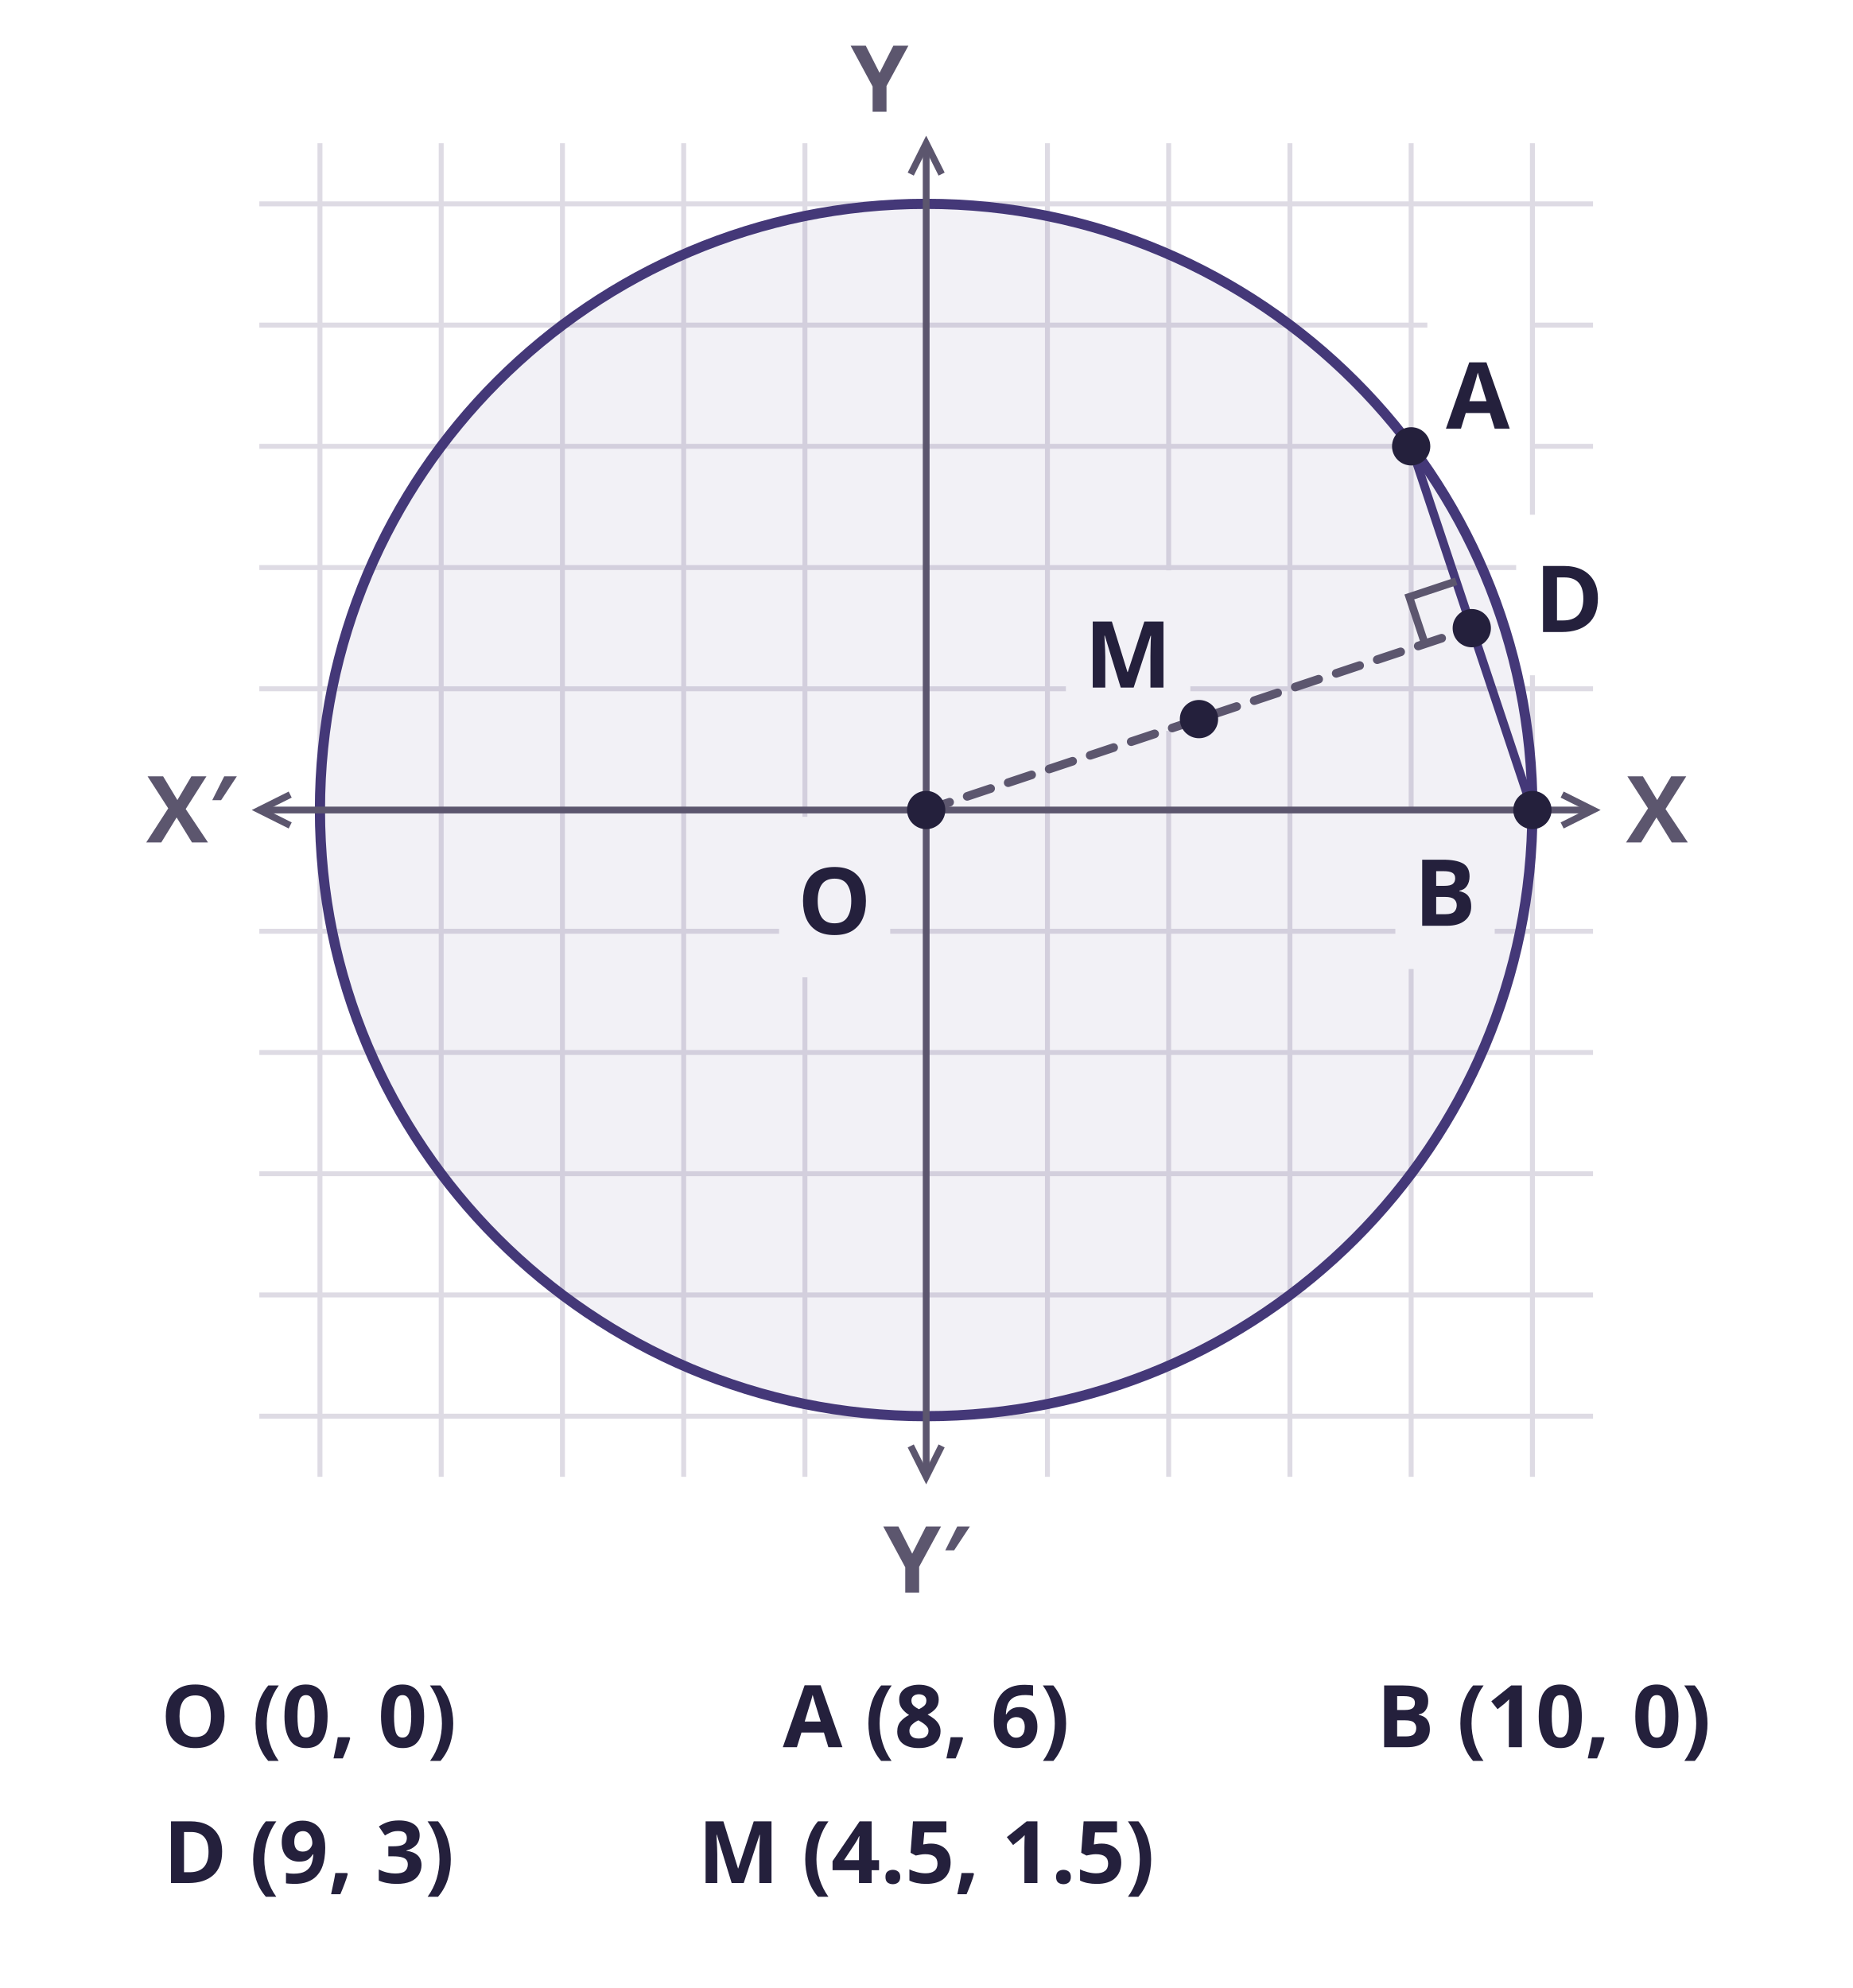
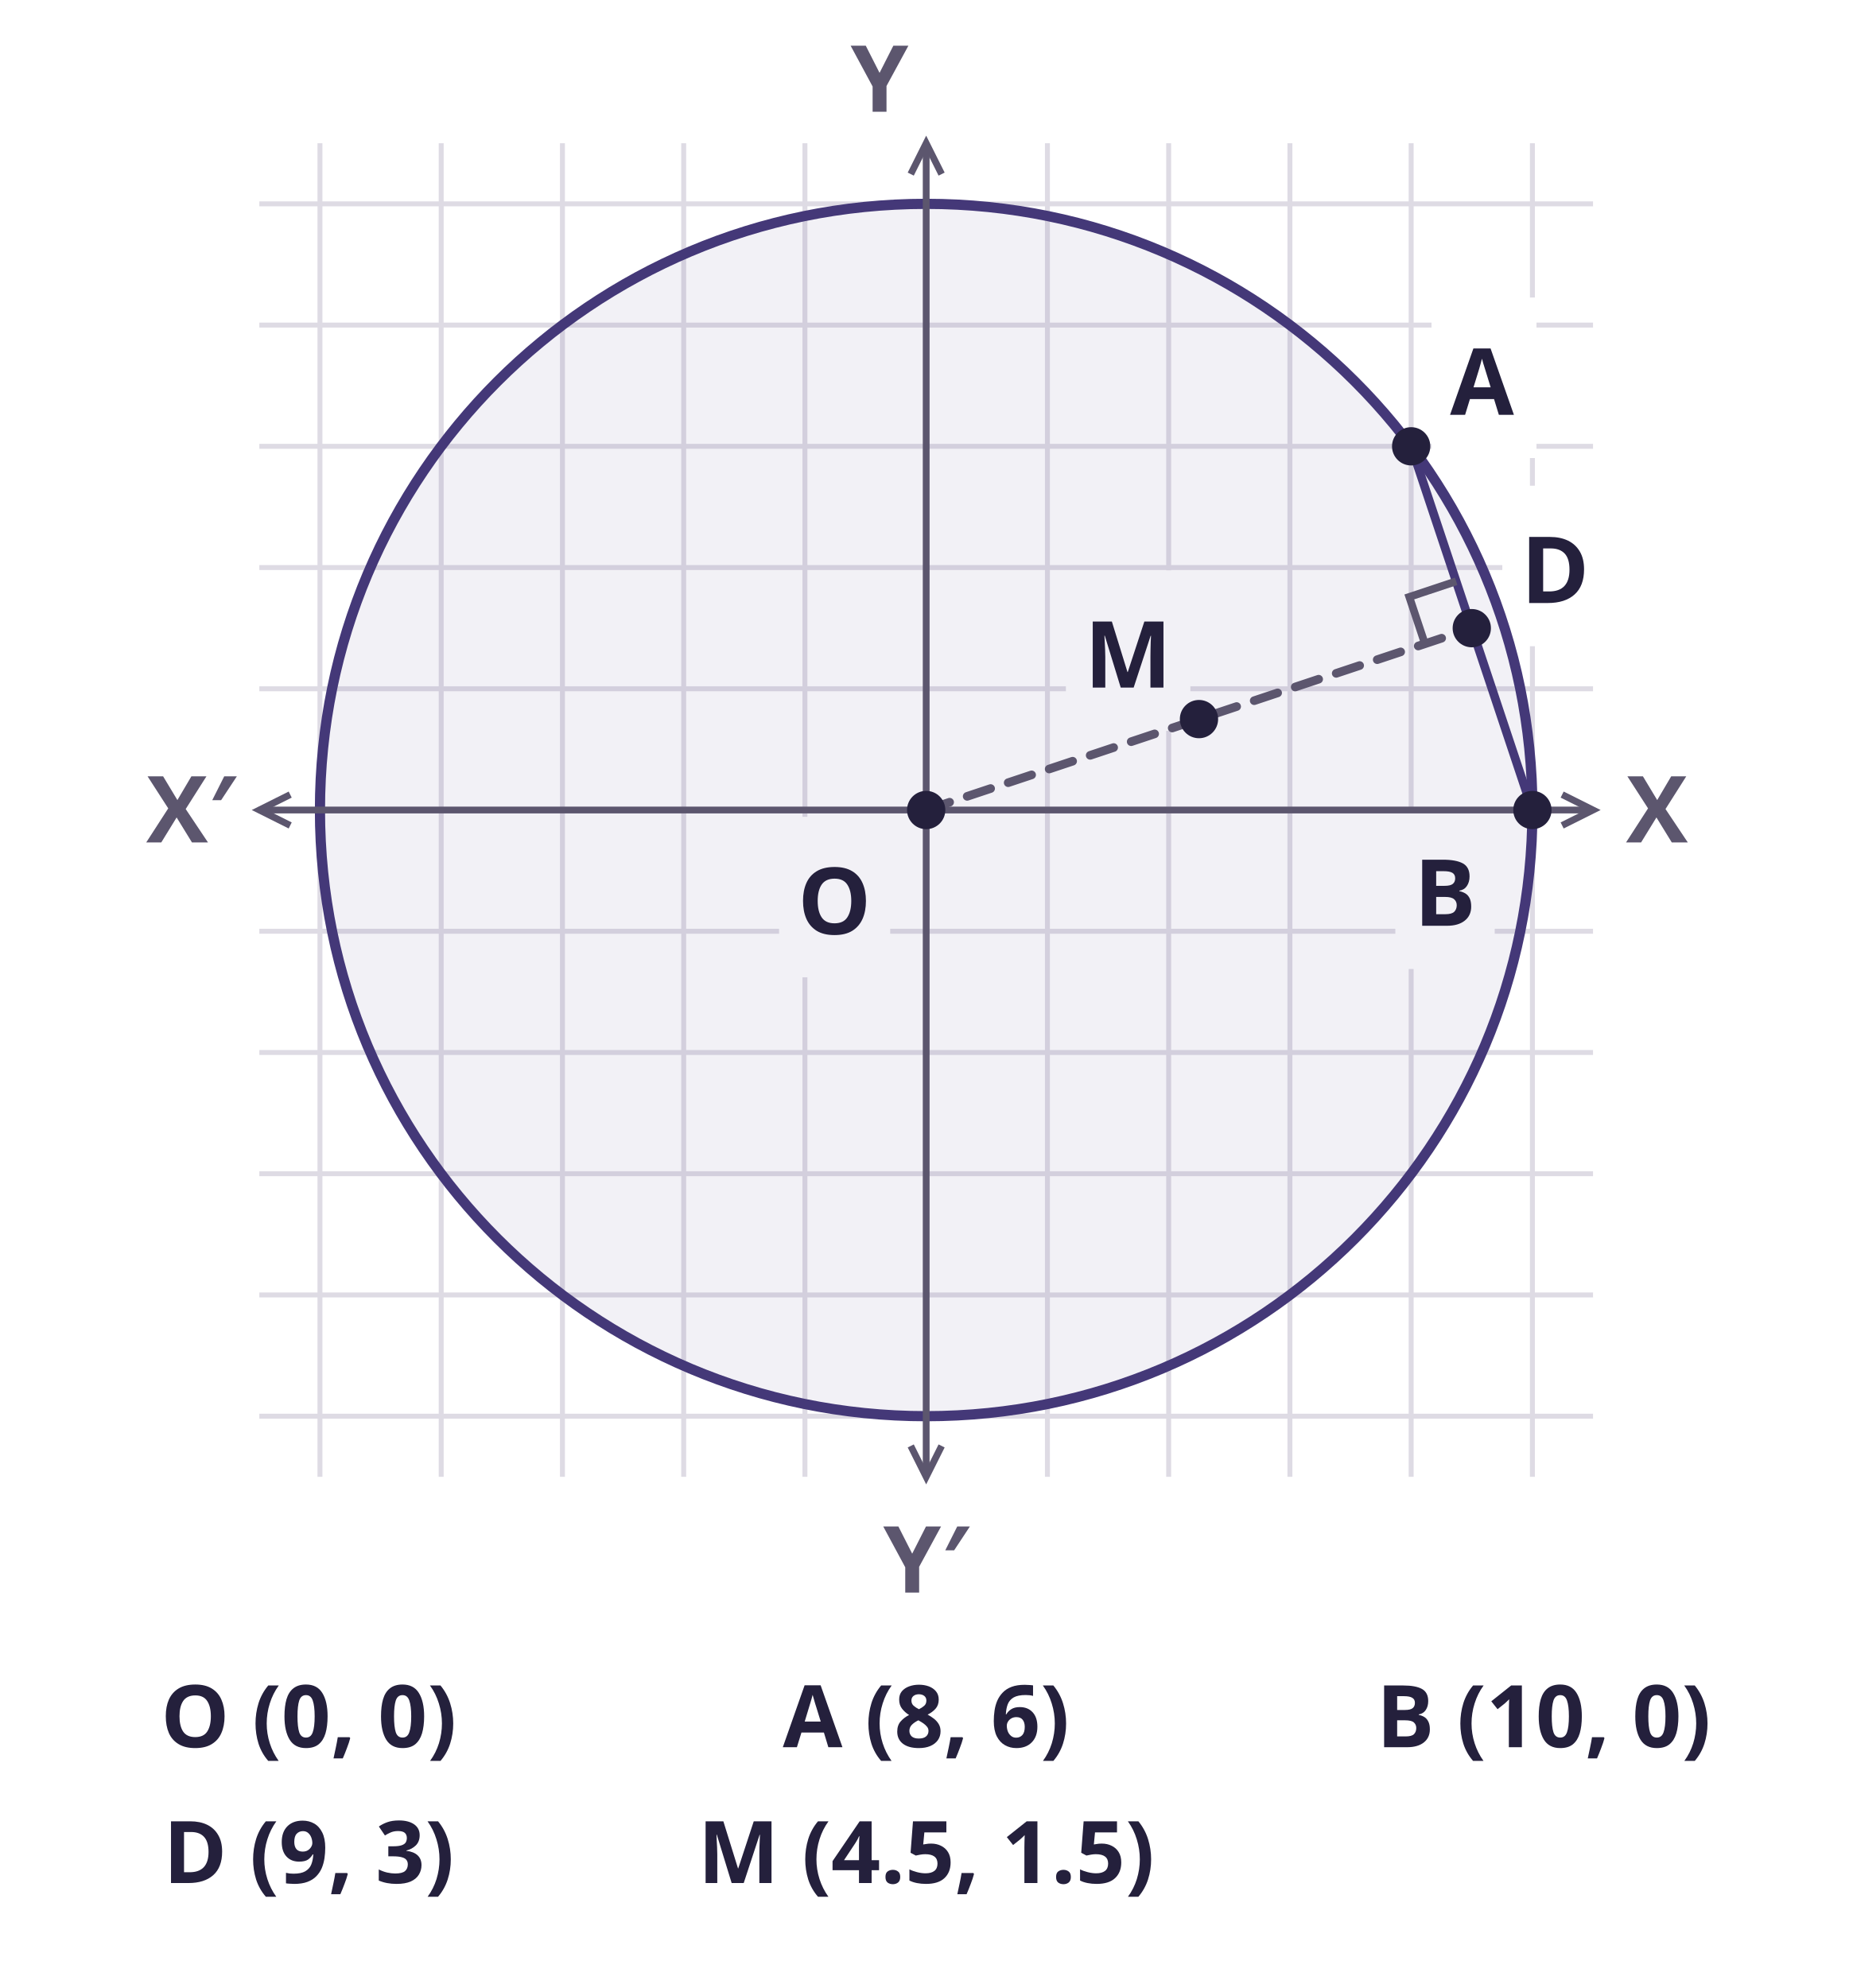
<svg xmlns="http://www.w3.org/2000/svg" role="img" font-family="system-ui, sans-serif" font-weight="550" aria-labelledby="t desc" viewBox="0 0 300 322">
  <g aria-hidden="true" stroke="#dedbe4" stroke-width=".8">
    <line x1="51.818" y1="23.2" x2="51.818" y2="239.2" />
    <line x1="71.455" y1="23.2" x2="71.455" y2="239.2" />
    <line x1="91.091" y1="23.2" x2="91.091" y2="239.2" />
    <line x1="110.727" y1="23.2" x2="110.727" y2="239.2" />
    <line x1="130.364" y1="23.2" x2="130.364" y2="132.299" />
    <line x1="130.364" y1="158.299" x2="130.364" y2="239.2" />
    <line x1="169.636" y1="23.2" x2="169.636" y2="239.2" />
    <line x1="189.273" y1="23.2" x2="189.273" y2="92.373" />
    <line x1="189.273" y1="118.373" x2="189.273" y2="239.2" />
    <line x1="208.909" y1="23.2" x2="208.909" y2="239.2" />
    <line x1="228.545" y1="23.2" x2="228.545" y2="130.95" />
    <line x1="228.545" y1="156.95" x2="228.545" y2="239.2" />
-     <line x1="248.182" y1="23.2" x2="248.182" y2="83.372" />
-     <line x1="248.182" y1="109.372" x2="248.182" y2="239.2" />
+     <line x1="248.182" y1="23.2" x2="248.182" y2="48.191" />
+     <line x1="248.182" y1="74.191" x2="248.182" y2="78.671" />
+     <line x1="248.182" y1="104.671" x2="248.182" y2="239.2" />
    <line x1="42" y1="229.382" x2="258" y2="229.382" />
    <line x1="42" y1="209.745" x2="258" y2="209.745" />
    <line x1="42" y1="190.109" x2="258" y2="190.109" />
    <line x1="42" y1="170.473" x2="258" y2="170.473" />
    <line x1="42" y1="150.836" x2="126.174" y2="150.836" />
    <line x1="144.174" y1="150.836" x2="225.982" y2="150.836" />
    <line x1="242.076" y1="150.836" x2="258" y2="150.836" />
    <line x1="42" y1="111.564" x2="172.629" y2="111.564" />
    <line x1="192.785" y1="111.564" x2="258" y2="111.564" />
-     <line x1="42" y1="91.927" x2="245.551" y2="91.927" />
-     <line x1="42" y1="72.291" x2="231.166" y2="72.291" />
-     <line x1="248.166" y1="72.291" x2="258" y2="72.291" />
-     <line x1="42" y1="52.655" x2="231.166" y2="52.655" />
-     <line x1="248.166" y1="52.655" x2="258" y2="52.655" />
+     <line x1="42" y1="91.927" x2="243.309" y2="91.927" />
+     <line x1="42" y1="72.291" x2="231.841" y2="72.291" />
+     <line x1="248.841" y1="72.291" x2="258" y2="72.291" />
+     <line x1="42" y1="52.655" x2="231.841" y2="52.655" />
+     <line x1="248.841" y1="52.655" x2="258" y2="52.655" />
    <line x1="42" y1="33.018" x2="258" y2="33.018" />
  </g>
  <circle cx="150" cy="131.2" r="98.182" fill="#443878" fill-opacity="0.07" stroke="#443878" stroke-width="1.65" data-dg-obstacle="circumference" data-dg-circle="" />
  <line x1="42" y1="131.2" x2="258" y2="131.2" stroke="#5c566e" stroke-width="1.1" data-dg-obstacle="X-axis" />
  <polyline points="253,133.7 258,131.2 253,128.7" fill="none" stroke="#5c566e" stroke-width="1.1" data-dg-obstacle="X-arrow" />
  <polyline points="47,128.7 42,131.2 47,133.7" fill="none" stroke="#5c566e" stroke-width="1.1" data-dg-obstacle="X′-arrow" />
  <line x1="150" y1="239.2" x2="150" y2="23.2" stroke="#5c566e" stroke-width="1.1" data-dg-obstacle="Y-axis" />
  <polyline points="152.5,28.2 150,23.2 147.5,28.2" fill="none" stroke="#5c566e" stroke-width="1.1" data-dg-obstacle="Y-arrow" />
  <polyline points="147.5,234.2 150,239.2 152.5,234.2" fill="none" stroke="#5c566e" stroke-width="1.1" data-dg-obstacle="Y′-arrow" />
  <line x1="150" y1="131.2" x2="238.364" y2="101.745" stroke="#5c566e" stroke-width="1.4" stroke-linecap="round" data-dg-obstacle="OD" data-dg-edge="OD" stroke-dasharray="4 3" />
  <line x1="228.545" y1="72.291" x2="248.182" y2="131.2" stroke="#443878" stroke-width="1.4" stroke-linecap="round" data-dg-obstacle="AB" data-dg-edge="AB" />
  <polyline points="235.834,94.156 228.244,96.686 230.774,104.275" fill="none" stroke="#5c566e" stroke-width="1.25" data-dg-obstacle="right-angle" />
  <circle cx="150" cy="131.2" r="3.1" fill="#24203c" data-dg-obstacle="point-O" data-dg-fill="" data-dg-point="O" />
  <circle cx="228.545" cy="72.291" r="3.1" fill="#24203c" data-dg-obstacle="point-A" data-dg-fill="" data-dg-point="A" />
  <circle cx="248.182" cy="131.2" r="3.1" fill="#24203c" data-dg-obstacle="point-B" data-dg-fill="" data-dg-point="B" />
  <circle cx="238.364" cy="101.745" r="3.1" fill="#24203c" data-dg-obstacle="point-D" data-dg-fill="" data-dg-point="D" />
  <circle cx="194.182" cy="116.473" r="3.1" fill="#24203c" data-dg-obstacle="point-M" data-dg-fill="" data-dg-point="M" />
  <text text-anchor="middle" dy=".35em" fill="#5c566e" data-dg-label="X" data-dg-font="vertex" x="268.35" y="131.2" font-size="15">X</text>
  <text text-anchor="middle" dy=".35em" fill="#5c566e" data-dg-label="X′" data-dg-font="vertex" x="30.96" y="131.2" font-size="15">X′</text>
  <text text-anchor="middle" dy=".35em" fill="#5c566e" data-dg-label="Y" data-dg-font="vertex" x="142.44" y="12.85" font-size="15">Y</text>
  <text text-anchor="middle" dy=".35em" fill="#5c566e" data-dg-label="Y′" data-dg-font="vertex" x="150" y="252.7" font-size="15">Y′</text>
  <text text-anchor="middle" dy=".35em" fill="#24203c" data-dg-label="O" data-dg-font="vertex" x="135.151" y="146.049" font-size="15">O</text>
-   <text text-anchor="middle" dy=".35em" fill="#24203c" data-dg-label="A" data-dg-font="vertex" x="239.345" y="64.191" font-size="15">A</text>
+   <text text-anchor="middle" dy=".35em" fill="#24203c" data-dg-label="A" data-dg-font="vertex" x="240.02" y="61.941" font-size="15">A</text>
  <text text-anchor="middle" dy=".35em" fill="#24203c" data-dg-label="B" data-dg-font="vertex" x="234.029" y="144.7" font-size="15">B</text>
-   <text text-anchor="middle" dy=".35em" fill="#24203c" data-dg-label="D" data-dg-font="vertex" x="254.106" y="97.122" font-size="15">D</text>
+   <text text-anchor="middle" dy=".35em" fill="#24203c" data-dg-label="D" data-dg-font="vertex" x="251.864" y="92.421" font-size="15">D</text>
  <text text-anchor="middle" dy=".35em" fill="#24203c" data-dg-label="M" data-dg-font="vertex" x="182.707" y="106.123" font-size="15">M</text>
  <text x="50" y="283" text-anchor="middle" font-size="14" fill="#24203c">O (0, 0)</text>
  <text x="150" y="283" text-anchor="middle" font-size="14" fill="#24203c">A (8, 6)</text>
  <text x="250" y="283" text-anchor="middle" font-size="14" fill="#24203c">B (10, 0)</text>
  <text x="50" y="305" text-anchor="middle" font-size="14" fill="#24203c">D (9, 3)</text>
  <text x="150" y="305" text-anchor="middle" font-size="14" fill="#24203c">M (4.5, 1.5)</text>
</svg>
